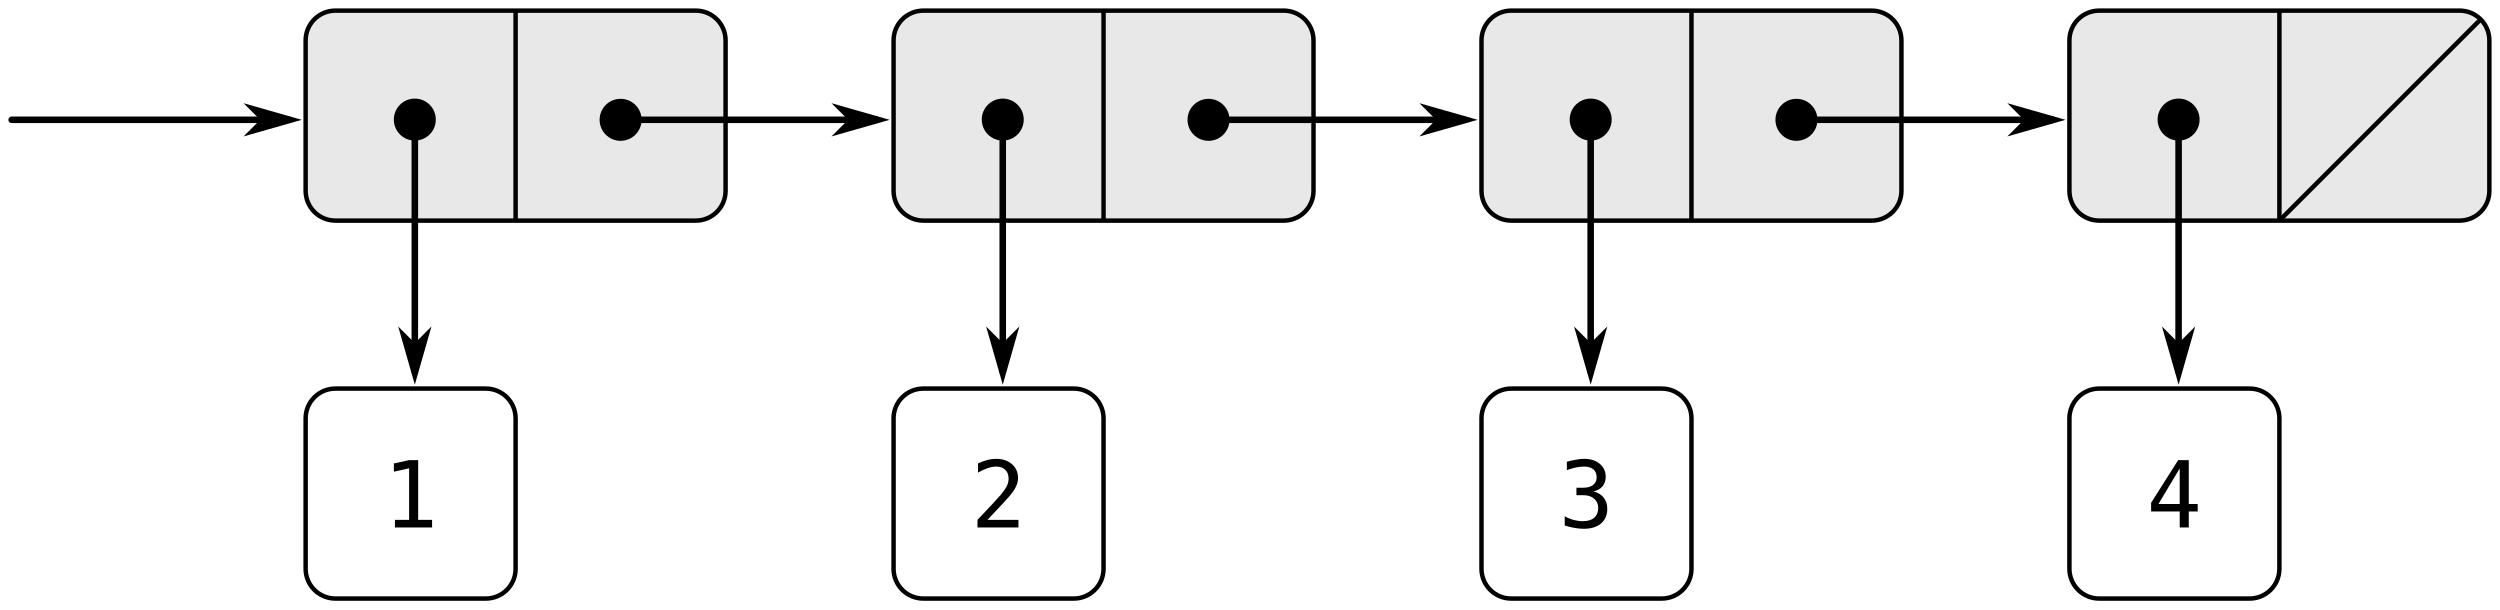
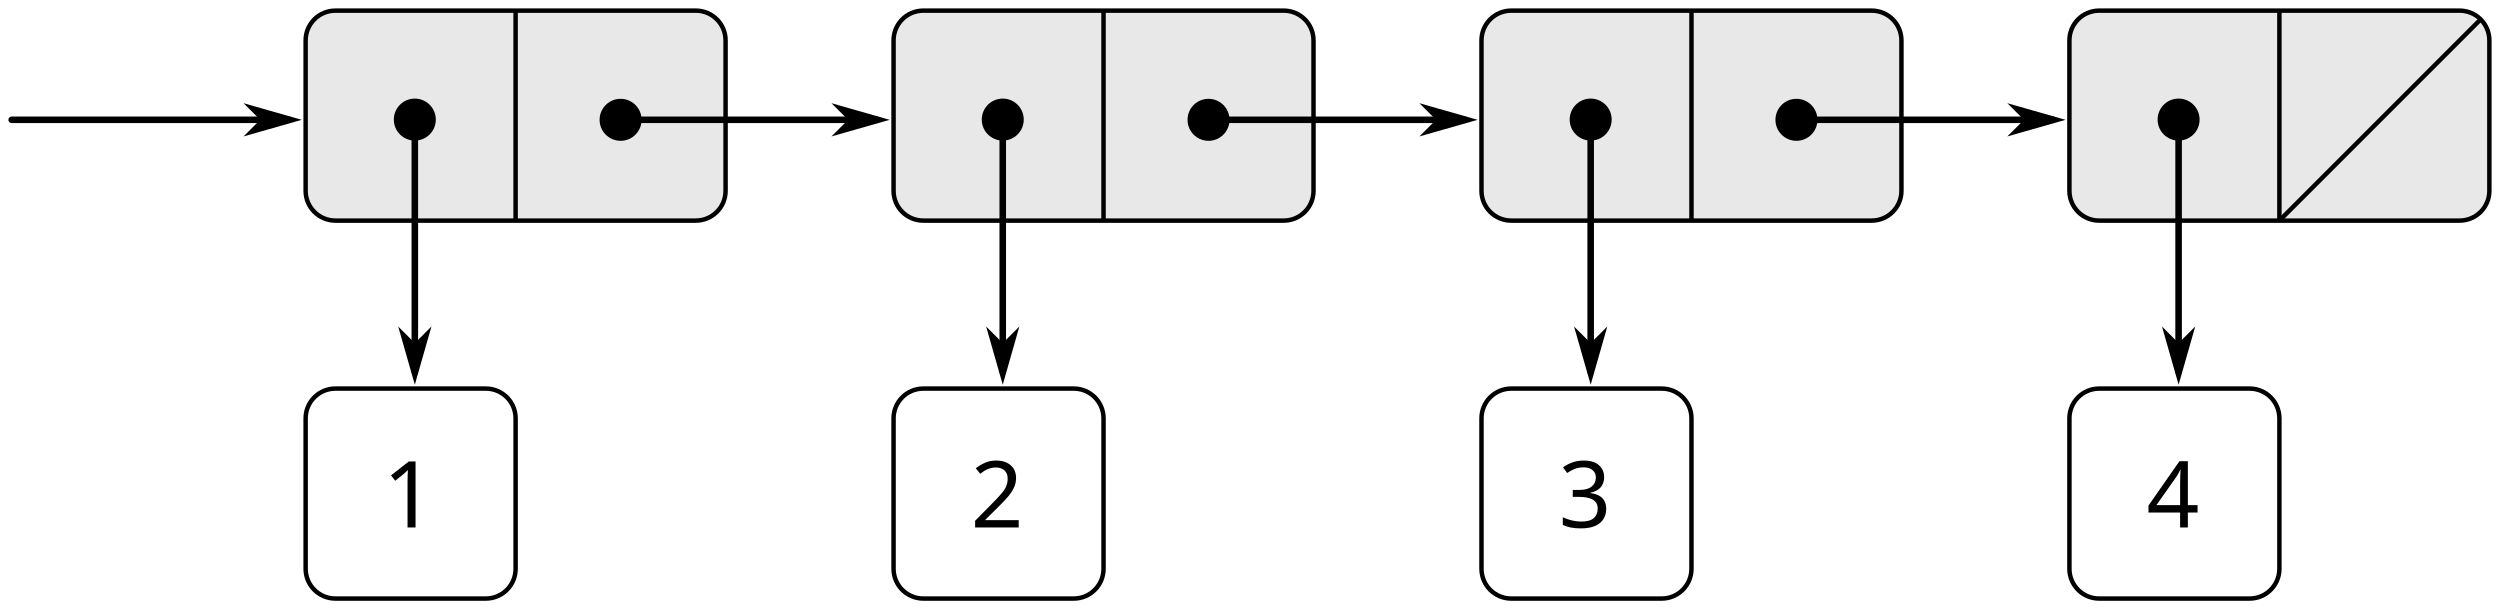
<svg xmlns="http://www.w3.org/2000/svg" width="297.656" height="72.532" id="svg2" version="1.1" style="display:inline">
  <defs id="defs4">
    <marker orient="auto" refY="0" refX="0" id="Arrow1Mstart" style="overflow:visible">
      <path id="path4565" d="M 0,0 5,-5 -12.5,0 5,5 0,0 z" style="fill-rule:evenodd;stroke:#000000;stroke-width:1pt;marker-start:none" transform="matrix(0.4,0,0,0.4,4,0)" />
    </marker>
    <marker orient="auto" refY="0" refX="0" id="Arrow1Lstart" style="overflow:visible">
      <path id="path4559" d="M 0,0 5,-5 -12.5,0 5,5 0,0 z" style="fill-rule:evenodd;stroke:#000000;stroke-width:1pt;marker-start:none" transform="matrix(0.8,0,0,0.8,10,0)" />
    </marker>
    <marker orient="auto" refY="0" refX="0" id="Arrow1Mstart-0" style="overflow:visible">
      <path id="path4565-7" d="M 0,0 5,-5 -12.5,0 5,5 0,0 z" style="fill-rule:evenodd;stroke:#000000;stroke-width:1pt;marker-start:none" transform="matrix(0.4,0,0,0.4,4,0)" />
    </marker>
    <marker orient="auto" refY="0" refX="0" id="Arrow1Mstart-9" style="overflow:visible">
      <path id="path4565-6" d="M 0,0 5,-5 -12.5,0 5,5 0,0 z" style="fill-rule:evenodd;stroke:#000000;stroke-width:1pt;marker-start:none" transform="matrix(0.4,0,0,0.4,4,0)" />
    </marker>
    <marker orient="auto" refY="0" refX="0" id="Arrow1Mstart-2" style="overflow:visible">
      <path id="path4565-4" d="M 0,0 5,-5 -12.5,0 5,5 0,0 z" style="fill-rule:evenodd;stroke:#000000;stroke-width:1pt;marker-start:none" transform="matrix(0.4,0,0,0.4,4,0)" />
    </marker>
    <marker orient="auto" refY="0" refX="0" id="Arrow1Mstart-3" style="overflow:visible">
      <path id="path4565-2" d="M 0,0 5,-5 -12.5,0 5,5 0,0 z" style="fill-rule:evenodd;stroke:#000000;stroke-width:1pt;marker-start:none" transform="matrix(0.4,0,0,0.4,4,0)" />
    </marker>
    <marker orient="auto" refY="0" refX="0" id="marker3340" style="overflow:visible">
      <path id="path3342" d="M 0,0 5,-5 -12.5,0 5,5 0,0 z" style="fill-rule:evenodd;stroke:#000000;stroke-width:1pt;marker-start:none" transform="matrix(0.4,0,0,0.4,4,0)" />
    </marker>
    <marker orient="auto" refY="0" refX="0" id="marker3344" style="overflow:visible">
      <path id="path3346" d="M 0,0 5,-5 -12.5,0 5,5 0,0 z" style="fill-rule:evenodd;stroke:#000000;stroke-width:1pt;marker-start:none" transform="matrix(0.4,0,0,0.4,4,0)" />
    </marker>
    <marker orient="auto" refY="0" refX="0" id="Arrow1Mstart-6" style="overflow:visible">
      <path id="path4565-9" d="M 0,0 5,-5 -12.5,0 5,5 0,0 z" style="fill-rule:evenodd;stroke:#000000;stroke-width:1pt;marker-start:none" transform="matrix(0.4,0,0,0.4,4,0)" />
    </marker>
    <marker orient="auto" refY="0" refX="0" id="marker3411" style="overflow:visible">
      <path id="path3413" d="M 0,0 5,-5 -12.5,0 5,5 0,0 z" style="fill-rule:evenodd;stroke:#000000;stroke-width:1pt;marker-start:none" transform="matrix(0.4,0,0,0.4,4,0)" />
    </marker>
    <marker orient="auto" refY="0" refX="0" id="marker3415" style="overflow:visible">
      <path id="path3417" d="M 0,0 5,-5 -12.5,0 5,5 0,0 z" style="fill-rule:evenodd;stroke:#000000;stroke-width:1pt;marker-start:none" transform="matrix(0.4,0,0,0.4,4,0)" />
    </marker>
    <marker orient="auto" refY="0" refX="0" id="Arrow1Mstart-8" style="overflow:visible">
      <path id="path4565-95" d="M 0,0 5,-5 -12.5,0 5,5 0,0 z" style="fill-rule:evenodd;stroke:#000000;stroke-width:1pt;marker-start:none" transform="matrix(0.4,0,0,0.4,4,0)" />
    </marker>
    <marker orient="auto" refY="0" refX="0" id="marker3505" style="overflow:visible">
      <path id="path3507" d="M 0,0 5,-5 -12.5,0 5,5 0,0 z" style="fill-rule:evenodd;stroke:#000000;stroke-width:1pt;marker-start:none" transform="matrix(0.4,0,0,0.4,4,0)" />
    </marker>
    <marker orient="auto" refY="0" refX="0" id="marker3509" style="overflow:visible">
      <path id="path3511" d="M 0,0 5,-5 -12.5,0 5,5 0,0 z" style="fill-rule:evenodd;stroke:#000000;stroke-width:1pt;marker-start:none" transform="matrix(0.4,0,0,0.4,4,0)" />
    </marker>
    <marker orient="auto" refY="0" refX="0" id="Arrow1Mstart-88" style="overflow:visible">
      <path id="path4565-45" d="M 0,0 5,-5 -12.5,0 5,5 0,0 z" style="fill-rule:evenodd;stroke:#000000;stroke-width:1pt;marker-start:none" transform="matrix(0.4,0,0,0.4,4,0)" />
    </marker>
    <marker orient="auto" refY="0" refX="0" id="Arrow1Mstart-33" style="overflow:visible">
      <path id="path4565-46" d="M 0,0 5,-5 -12.5,0 5,5 0,0 z" style="fill-rule:evenodd;stroke:#000000;stroke-width:1pt;marker-start:none" transform="matrix(0.4,0,0,0.4,4,0)" />
    </marker>
    <marker orient="auto" refY="0" refX="0" id="marker3610" style="overflow:visible">
      <path id="path3612" d="M 0,0 5,-5 -12.5,0 5,5 0,0 z" style="fill-rule:evenodd;stroke:#000000;stroke-width:1pt;marker-start:none" transform="matrix(0.4,0,0,0.4,4,0)" />
    </marker>
    <marker orient="auto" refY="0" refX="0" id="Arrow1Mstart-27" style="overflow:visible">
      <path id="path4565-91" d="M 0,0 5,-5 -12.5,0 5,5 0,0 z" style="fill-rule:evenodd;stroke:#000000;stroke-width:1pt;marker-start:none" transform="matrix(0.4,0,0,0.4,4,0)" />
    </marker>
    <marker orient="auto" refY="0" refX="0" id="marker3686" style="overflow:visible">
      <path id="path3688" d="M 0,0 5,-5 -12.5,0 5,5 0,0 z" style="fill-rule:evenodd;stroke:#000000;stroke-width:1pt;marker-start:none" transform="matrix(0.4,0,0,0.4,4,0)" />
    </marker>
    <marker orient="auto" refY="0" refX="0" id="marker3690" style="overflow:visible">
      <path id="path3692" d="M 0,0 5,-5 -12.5,0 5,5 0,0 z" style="fill-rule:evenodd;stroke:#000000;stroke-width:1pt;marker-start:none" transform="matrix(0.4,0,0,0.4,4,0)" />
    </marker>
    <marker orient="auto" refY="0" refX="0" id="Arrow1Mstart-1" style="overflow:visible">
      <path id="path4565-26" d="M 0,0 5,-5 -12.5,0 5,5 0,0 z" style="fill-rule:evenodd;stroke:#000000;stroke-width:1pt;marker-start:none" transform="matrix(0.4,0,0,0.4,4,0)" />
    </marker>
    <marker orient="auto" refY="0" refX="0" id="marker3750" style="overflow:visible">
      <path id="path3752" d="M 0,0 5,-5 -12.5,0 5,5 0,0 z" style="fill-rule:evenodd;stroke:#000000;stroke-width:1pt;marker-start:none" transform="matrix(0.4,0,0,0.4,4,0)" />
    </marker>
    <marker orient="auto" refY="0" refX="0" id="Arrow1Mstart-7" style="overflow:visible">
      <path id="path4565-61" d="M 0,0 5,-5 -12.5,0 5,5 0,0 z" style="fill-rule:evenodd;stroke:#000000;stroke-width:1pt;marker-start:none" transform="matrix(0.4,0,0,0.4,4,0)" />
    </marker>
    <marker orient="auto" refY="0" refX="0" id="marker3192" style="overflow:visible">
      <path id="path3194" d="M 0,0 5,-5 -12.5,0 5,5 0,0 z" style="fill-rule:evenodd;stroke:#000000;stroke-width:1pt;marker-start:none" transform="matrix(0.4,0,0,0.4,4,0)" />
    </marker>
    <marker orient="auto" refY="0" refX="0" id="Arrow1Mstart-26" style="overflow:visible">
      <path id="path4565-910" d="M 0,0 5,-5 -12.5,0 5,5 0,0 z" style="fill-rule:evenodd;stroke:#000000;stroke-width:1pt;marker-start:none" transform="matrix(0.4,0,0,0.4,4,0)" />
    </marker>
    <marker orient="auto" refY="0" refX="0" id="marker3192-4" style="overflow:visible">
      <path id="path3194-2" d="M 0,0 5,-5 -12.5,0 5,5 0,0 z" style="fill-rule:evenodd;stroke:#000000;stroke-width:1pt;marker-start:none" transform="matrix(0.4,0,0,0.4,4,0)" />
    </marker>
  </defs>
  <g id="layer5" transform="translate(-38.61024,-216.0964)">
    <rect style="fill:#e8e8e8;fill-opacity:1;stroke:#000000;stroke-width:0.531;stroke-linecap:round;stroke-linejoin:round;stroke-miterlimit:4;stroke-opacity:1;stroke-dasharray:none;stroke-dashoffset:0;display:inline" id="rect3794-7-1-0" width="50" height="25" x="75" y="217.362" rx="3.543" ry="3.543" />
    <rect style="fill:#e8e8e8;fill-opacity:1;stroke:#000000;stroke-width:0.531;stroke-linecap:round;stroke-linejoin:round;stroke-miterlimit:4;stroke-opacity:1;stroke-dasharray:none;stroke-dashoffset:0;display:inline" id="rect3794-7-1-0-6-6" width="50" height="25" x="145" y="217.362" rx="3.543" ry="3.543" />
    <rect style="fill:#e8e8e8;fill-opacity:1;stroke:#000000;stroke-width:0.531;stroke-linecap:round;stroke-linejoin:round;stroke-miterlimit:4;stroke-opacity:1;stroke-dasharray:none;stroke-dashoffset:0;display:inline" id="rect3794-7-1-0-6-0" width="50" height="25" x="215" y="217.362" rx="3.543" ry="3.543" />
    <rect style="fill:#e8e8e8;fill-opacity:1;stroke:#000000;stroke-width:0.531;stroke-linecap:round;stroke-linejoin:round;stroke-miterlimit:4;stroke-opacity:1;stroke-dasharray:none;stroke-dashoffset:0;display:inline" id="rect3794-7-1-0-6" width="50" height="25" x="285" y="217.362" rx="3.543" ry="3.543" />
    <rect style="fill:none;stroke:#000000;stroke-width:0.531;stroke-linecap:round;stroke-linejoin:round;stroke-miterlimit:4;stroke-opacity:1;stroke-dasharray:none;stroke-dashoffset:0;display:inline" id="rect3794-77-9-4" width="25" height="25" x="75" y="262.362" rx="3.543" ry="3.543" />
    <rect style="fill:none;stroke:#000000;stroke-width:0.531;stroke-linecap:round;stroke-linejoin:round;stroke-miterlimit:4;stroke-opacity:1;stroke-dasharray:none;stroke-dashoffset:0;display:inline" id="rect3794-77-9" width="25" height="25" x="285" y="262.362" rx="3.543" ry="3.543" />
    <rect style="fill:none;stroke:#000000;stroke-width:0.531;stroke-linecap:round;stroke-linejoin:round;stroke-miterlimit:4;stroke-opacity:1;stroke-dasharray:none;stroke-dashoffset:0;display:inline" id="rect3794-77-9-5" width="25" height="25" x="145" y="262.362" rx="3.543" ry="3.543" />
    <rect style="fill:none;stroke:#000000;stroke-width:0.531;stroke-linecap:round;stroke-linejoin:round;stroke-miterlimit:4;stroke-opacity:1;stroke-dasharray:none;stroke-dashoffset:0;display:inline" id="rect3794-77-9-8" width="25" height="25" x="215" y="262.362" rx="3.543" ry="3.543" />
  </g>
  <g id="layer2" transform="translate(-38.61024,-216.0964)">
    <path style="fill:none;stroke:#000000;stroke-width:0.531;stroke-linecap:butt;stroke-linejoin:miter;stroke-miterlimit:4;stroke-opacity:1;stroke-dasharray:none" d="m 100,217.362 0,25" id="path4405-1-3" />
    <path transform="translate(-29.5,145.4726)" style="fill:#000000;fill-opacity:1;stroke:#000000;stroke-width:0;stroke-linecap:round;stroke-linejoin:round;stroke-miterlimit:4;stroke-opacity:1;stroke-dasharray:none;stroke-dashoffset:0;display:inline" id="path4491-4-7" d="m 120,84.862 c 0,1.381 -1.119,2.5 -2.5,2.5 -1.381,0 -2.5,-1.119 -2.5,-2.5 0,-1.381 1.119,-2.5 2.5,-2.5 1.381,0 2.5,1.119 2.5,2.5 z" />
    <path transform="translate(-5,145.5)" style="fill:#000000;fill-opacity:1;stroke:#000000;stroke-width:0;stroke-linecap:round;stroke-linejoin:round;stroke-miterlimit:4;stroke-opacity:1;stroke-dasharray:none;stroke-dashoffset:0;display:inline" id="path4491-44-0" d="m 120,84.862 c 0,1.381 -1.119,2.5 -2.5,2.5 -1.381,0 -2.5,-1.119 -2.5,-2.5 0,-1.381 1.119,-2.5 2.5,-2.5 1.381,0 2.5,1.119 2.5,2.5 z" />
    <path style="fill:none;stroke:#000000;stroke-width:0.78;stroke-linecap:round;stroke-linejoin:round;stroke-miterlimit:4;stroke-opacity:1;stroke-dasharray:none;marker-start:url(#Arrow1Mstart);display:inline" d="m 88,260.362 0,-28" id="path4554-5-0" />
    <path style="fill:none;stroke:#000000;stroke-width:0.78;stroke-linecap:round;stroke-linejoin:round;stroke-miterlimit:4;stroke-opacity:1;stroke-dasharray:none;marker-start:url(#Arrow1Mstart);display:inline" d="m 143,230.362 -28,0" id="path4554-5-2-3" />
    <path style="fill:none;stroke:#000000;stroke-width:0.78;stroke-linecap:round;stroke-linejoin:round;stroke-miterlimit:4;stroke-opacity:1;stroke-dasharray:none;marker-start:url(#Arrow1Mstart);display:inline" d="m 73,230.362 -33,0" id="path4554-9-4" />
    <path style="fill:none;stroke:#000000;stroke-width:0.78;stroke-linecap:round;stroke-linejoin:round;stroke-miterlimit:4;stroke-opacity:1;stroke-dasharray:none;marker-start:url(#Arrow1Mstart);display:inline" d="m 158,260.362 0,-28" id="path4554-5-0-7-1" />
    <path style="fill:none;stroke:#000000;stroke-width:0.78;stroke-linecap:round;stroke-linejoin:round;stroke-miterlimit:4;stroke-opacity:1;stroke-dasharray:none;marker-start:url(#Arrow1Mstart);display:inline" d="m 213,230.362 -28,0" id="path4554-5-2-3-2-2" />
    <path style="fill:none;stroke:#000000;stroke-width:0.78;stroke-linecap:round;stroke-linejoin:round;stroke-miterlimit:4;stroke-opacity:1;stroke-dasharray:none;marker-start:url(#Arrow1Mstart);display:inline" d="m 228,260.362 0,-28" id="path4554-5-0-7-3" />
    <path style="fill:none;stroke:#000000;stroke-width:0.78;stroke-linecap:round;stroke-linejoin:round;stroke-miterlimit:4;stroke-opacity:1;stroke-dasharray:none;marker-start:url(#Arrow1Mstart);display:inline" d="m 283,230.362 -28,0" id="path4554-5-2-3-2-7" />
    <path style="fill:none;stroke:#000000;stroke-width:0.78;stroke-linecap:round;stroke-linejoin:round;stroke-miterlimit:4;stroke-opacity:1;stroke-dasharray:none;marker-start:url(#Arrow1Mstart);display:inline" d="m 298,260.362 0,-28" id="path4554-5-0-7" />
    <path transform="translate(180.5,145.4726)" style="fill:#000000;fill-opacity:1;stroke:#000000;stroke-width:0;stroke-linecap:round;stroke-linejoin:round;stroke-miterlimit:4;stroke-opacity:1;stroke-dasharray:none;stroke-dashoffset:0;display:inline" id="path4491-4-7-6" d="m 120,84.862 c 0,1.381 -1.119,2.5 -2.5,2.5 -1.381,0 -2.5,-1.119 -2.5,-2.5 0,-1.381 1.119,-2.5 2.5,-2.5 1.381,0 2.5,1.119 2.5,2.5 z" />
    <path style="fill:none;stroke:#000000;stroke-width:0.531;stroke-linecap:butt;stroke-linejoin:miter;stroke-miterlimit:4;stroke-opacity:1;stroke-dasharray:none;display:inline" d="m 170,217.362 0,25" id="path4405-1-3-84-5" />
    <path style="fill:none;stroke:#000000;stroke-width:0.531;stroke-linecap:butt;stroke-linejoin:miter;stroke-miterlimit:4;stroke-opacity:1;stroke-dasharray:none;display:inline" d="m 240,217.362 0,25" id="path4405-1-3-84-3" />
    <path style="fill:none;stroke:#000000;stroke-width:0.531;stroke-linecap:butt;stroke-linejoin:miter;stroke-miterlimit:4;stroke-opacity:1;stroke-dasharray:none;display:inline" d="m 310,217.362 0,25" id="path4405-1-3-84" />
    <path style="fill:none;stroke:#000000;stroke-width:0.531;stroke-linecap:butt;stroke-linejoin:round;stroke-miterlimit:4;stroke-opacity:1;stroke-dasharray:none;display:inline" d="m 310,242.362 24,-24" id="path4373" />
  </g>
  <g id="layer3" style="display:inline" transform="translate(-38.61024,-216.0964)">
    <path transform="translate(40.5,145.4726)" style="fill:#000000;fill-opacity:1;stroke:#000000;stroke-width:0;stroke-linecap:round;stroke-linejoin:round;stroke-miterlimit:4;stroke-opacity:1;stroke-dasharray:none;stroke-dashoffset:0;display:inline" id="path4491-4-7-6-0" d="m 120,84.862 c 0,1.381 -1.119,2.5 -2.5,2.5 -1.381,0 -2.5,-1.119 -2.5,-2.5 0,-1.381 1.119,-2.5 2.5,-2.5 1.381,0 2.5,1.119 2.5,2.5 z" />
    <path transform="translate(65,145.5)" style="fill:#000000;fill-opacity:1;stroke:#000000;stroke-width:0;stroke-linecap:round;stroke-linejoin:round;stroke-miterlimit:4;stroke-opacity:1;stroke-dasharray:none;stroke-dashoffset:0;display:inline" id="path4491-44-0-6-8" d="m 120,84.862 c 0,1.381 -1.119,2.5 -2.5,2.5 -1.381,0 -2.5,-1.119 -2.5,-2.5 0,-1.381 1.119,-2.5 2.5,-2.5 1.381,0 2.5,1.119 2.5,2.5 z" />
    <path transform="translate(110.5,145.4726)" style="fill:#000000;fill-opacity:1;stroke:#000000;stroke-width:0;stroke-linecap:round;stroke-linejoin:round;stroke-miterlimit:4;stroke-opacity:1;stroke-dasharray:none;stroke-dashoffset:0;display:inline" id="path4491-4-7-6-2" d="m 120,84.862 c 0,1.381 -1.119,2.5 -2.5,2.5 -1.381,0 -2.5,-1.119 -2.5,-2.5 0,-1.381 1.119,-2.5 2.5,-2.5 1.381,0 2.5,1.119 2.5,2.5 z" />
    <path transform="translate(135,145.5)" style="fill:#000000;fill-opacity:1;stroke:#000000;stroke-width:0;stroke-linecap:round;stroke-linejoin:round;stroke-miterlimit:4;stroke-opacity:1;stroke-dasharray:none;stroke-dashoffset:0;display:inline" id="path4491-44-0-6-80" d="m 120,84.862 c 0,1.381 -1.119,2.5 -2.5,2.5 -1.381,0 -2.5,-1.119 -2.5,-2.5 0,-1.381 1.119,-2.5 2.5,-2.5 1.381,0 2.5,1.119 2.5,2.5 z" />
-     <text xml:space="preserve" style="font-size:11px;font-style:normal;font-variant:normal;font-weight:normal;font-stretch:normal;line-height:125%;letter-spacing:0px;word-spacing:0px;fill:#000000;fill-opacity:1;stroke:none;display:inline;font-family:Inconsolata;-inkscape-font-specification:Inconsolata" x="84.179" y="278.898" id="text3007-0-2">
+     <text xml:space="preserve" style="font-size:11px;font-style:normal;font-variant:normal;font-weight:normal;font-stretch:normal;line-height:125%;letter-spacing:0px;word-spacing:0px;fill:#000000;fill-opacity:1;stroke:none;display:inline;font-family:NewComputerModern10;-inkscape-font-specification:Inconsolata" x="84.179" y="278.898" id="text3007-0-2">
      <tspan id="tspan3009-8-5" x="84.179" y="278.898" style="font-weight:normal;-inkscape-font-specification:Inconsolata">1</tspan>
    </text>
-     <text xml:space="preserve" style="font-size:11px;font-style:normal;font-variant:normal;font-weight:normal;font-stretch:normal;line-height:125%;letter-spacing:0px;word-spacing:0px;fill:#000000;fill-opacity:1;stroke:none;display:inline;font-family:Inconsolata;-inkscape-font-specification:Inconsolata" x="294.179" y="278.898" id="text3007-0">
+     <text xml:space="preserve" style="font-size:11px;font-style:normal;font-variant:normal;font-weight:normal;font-stretch:normal;line-height:125%;letter-spacing:0px;word-spacing:0px;fill:#000000;fill-opacity:1;stroke:none;display:inline;font-family:NewComputerModern10;-inkscape-font-specification:Inconsolata" x="294.179" y="278.898" id="text3007-0">
      <tspan id="tspan3009-8" x="294.179" y="278.898" style="font-weight:normal;-inkscape-font-specification:Inconsolata">4</tspan>
    </text>
-     <text xml:space="preserve" style="font-size:11px;font-style:normal;font-variant:normal;font-weight:normal;font-stretch:normal;line-height:125%;letter-spacing:0px;word-spacing:0px;fill:#000000;fill-opacity:1;stroke:none;display:inline;font-family:Inconsolata;-inkscape-font-specification:Inconsolata" x="154.179" y="278.898" id="text3007-0-7">
+     <text xml:space="preserve" style="font-size:11px;font-style:normal;font-variant:normal;font-weight:normal;font-stretch:normal;line-height:125%;letter-spacing:0px;word-spacing:0px;fill:#000000;fill-opacity:1;stroke:none;display:inline;font-family:NewComputerModern10;-inkscape-font-specification:Inconsolata" x="154.179" y="278.898" id="text3007-0-7">
      <tspan id="tspan3009-8-52" x="154.179" y="278.898" style="font-weight:normal;-inkscape-font-specification:Inconsolata">2</tspan>
    </text>
-     <text xml:space="preserve" style="font-size:11px;font-style:normal;font-variant:normal;font-weight:normal;font-stretch:normal;line-height:125%;letter-spacing:0px;word-spacing:0px;fill:#000000;fill-opacity:1;stroke:none;display:inline;font-family:Inconsolata;-inkscape-font-specification:Inconsolata" x="224.179" y="278.898" id="text3007-0-6">
+     <text xml:space="preserve" style="font-size:11px;font-style:normal;font-variant:normal;font-weight:normal;font-stretch:normal;line-height:125%;letter-spacing:0px;word-spacing:0px;fill:#000000;fill-opacity:1;stroke:none;display:inline;font-family:NewComputerModern10;-inkscape-font-specification:Inconsolata" x="224.179" y="278.898" id="text3007-0-6">
      <tspan id="tspan3009-8-6" x="224.179" y="278.898" style="font-weight:normal;-inkscape-font-specification:Inconsolata">3</tspan>
    </text>
  </g>
</svg>
